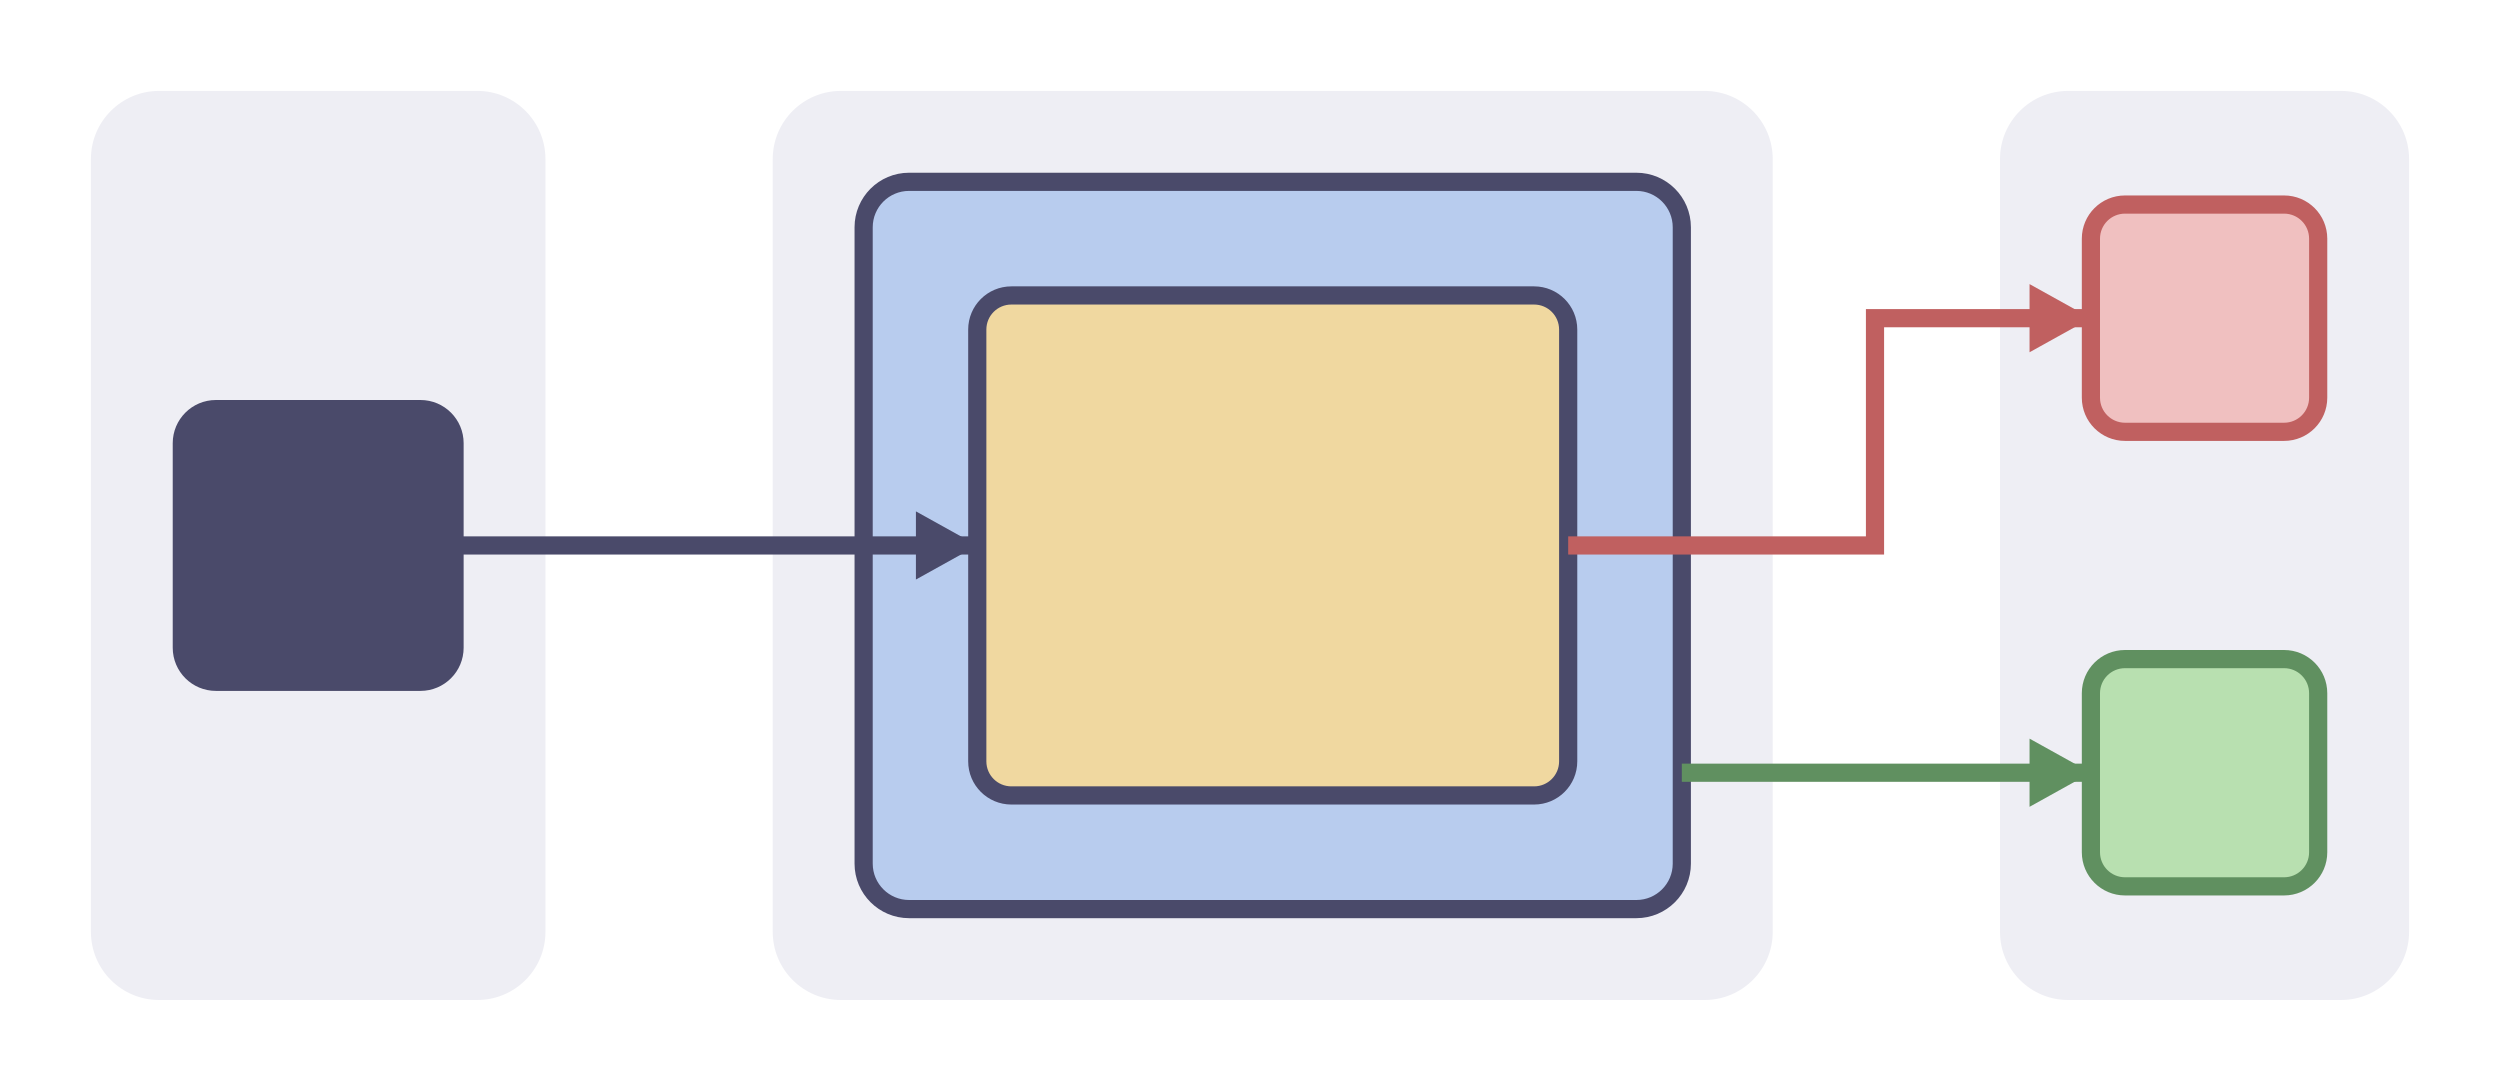
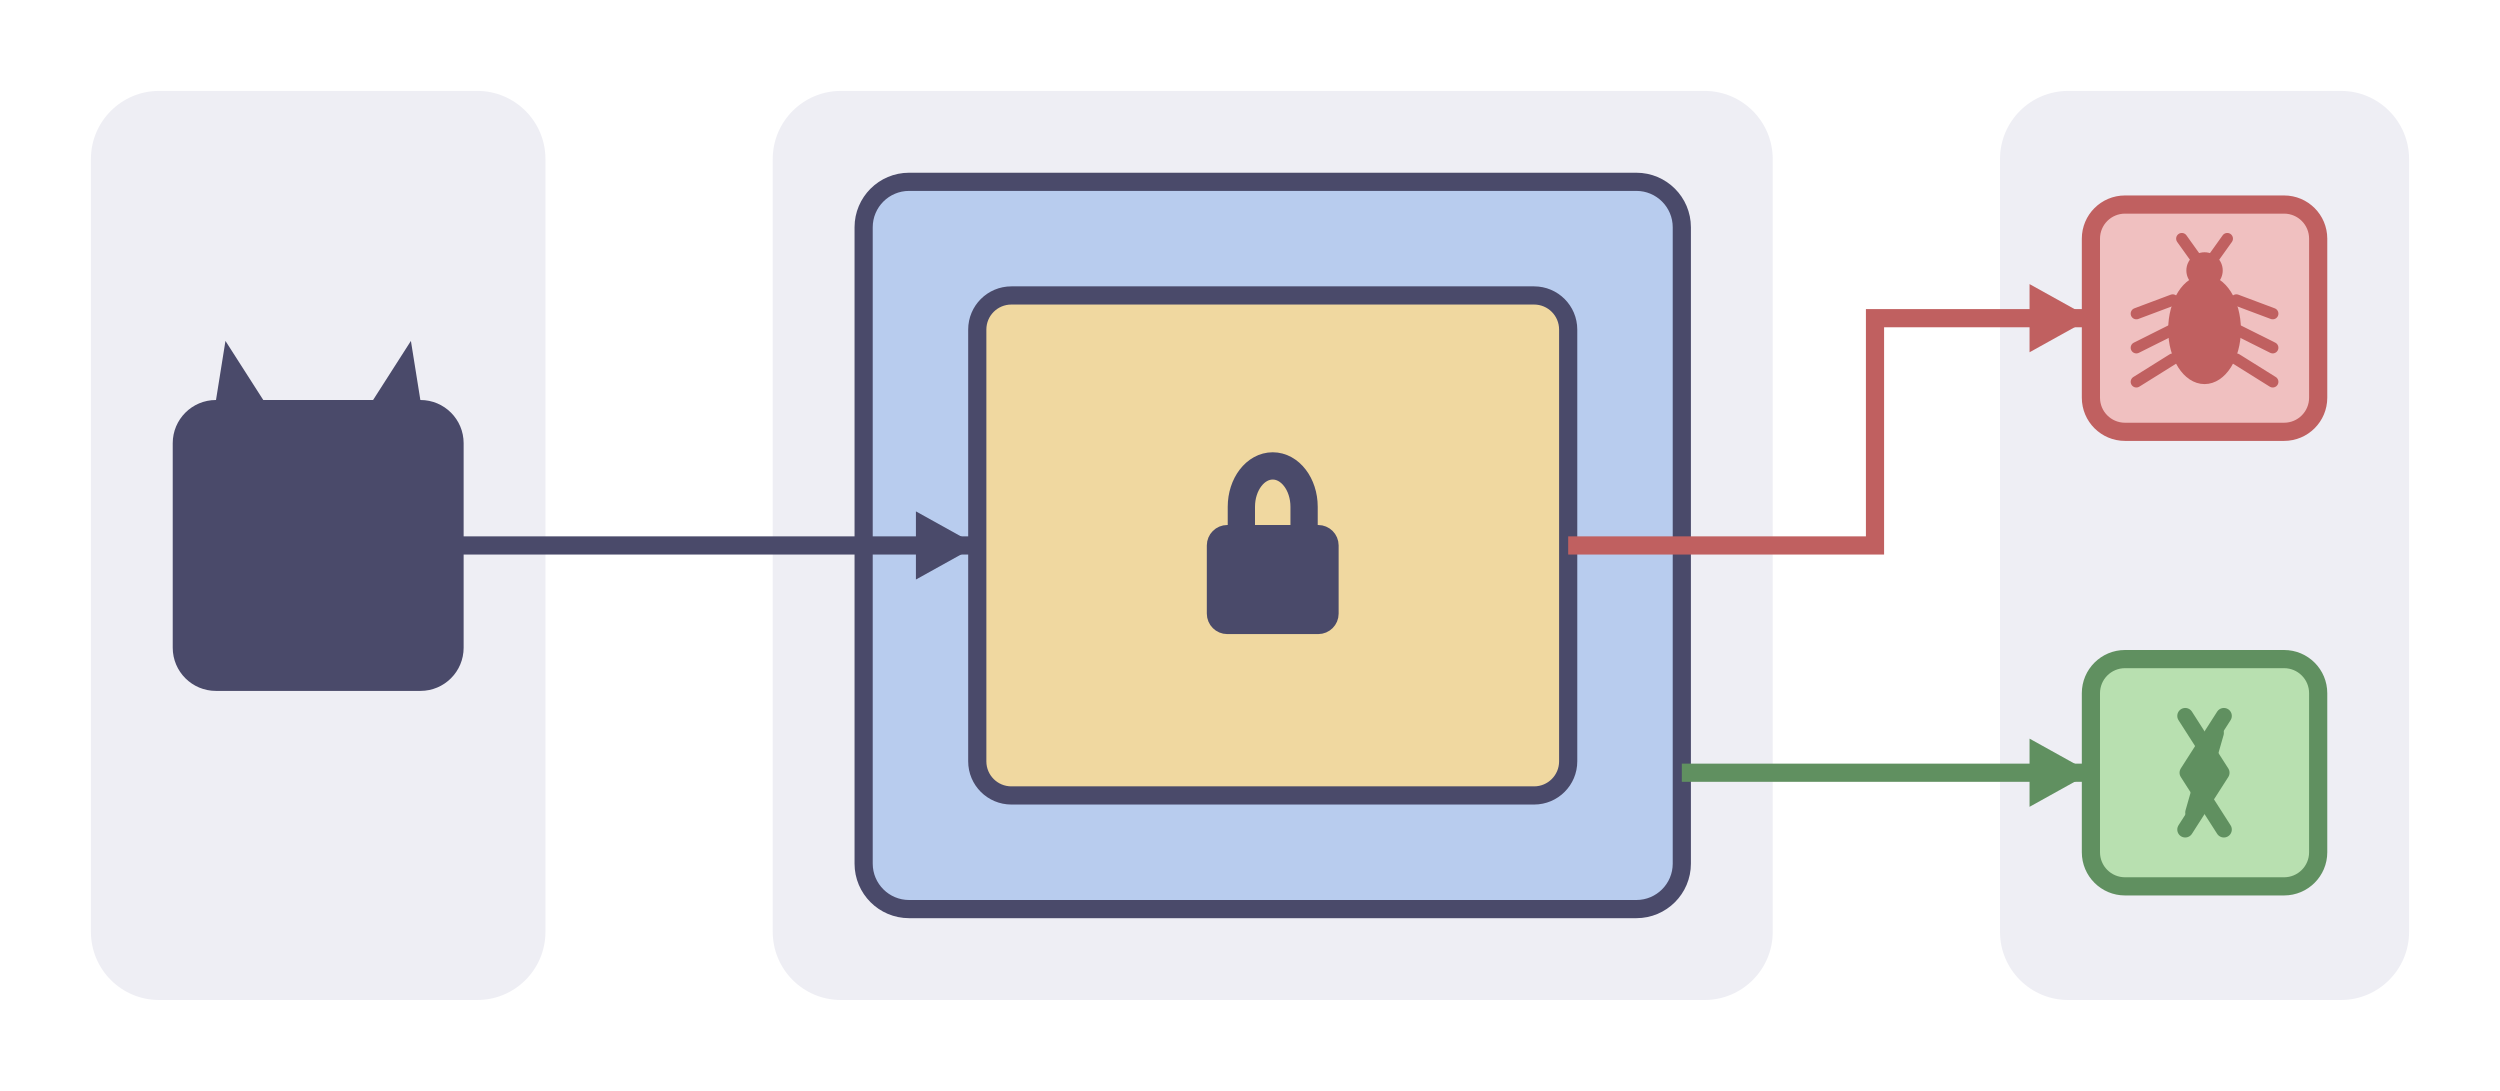
<svg xmlns="http://www.w3.org/2000/svg" viewBox="0 0 110 48">
  <rect x="4" y="4" width="20" height="40" rx="3" fill="#eeeef4" />
  <rect x="34" y="4" width="44" height="40" rx="3" fill="#eeeef4" />
  <rect x="88" y="4" width="18" height="40" rx="3" fill="#eeeef4" />
  <rect x="8" y="18.0" width="12" height="12" rx="1.5" fill="#4a4a6a" stroke="#4a4a6a" stroke-width="0.8" />
  <rect x="38" y="8" width="36" height="32" rx="2" fill="#b8ccee" stroke="#4a4a6a" stroke-width="0.8" />
  <rect x="43" y="13" width="26" height="22" rx="1.5" fill="#f0d8a0" stroke="#4a4a6a" stroke-width="0.8" />
  <rect x="92" y="9.0" width="10" height="10" rx="1.5" fill="#f0c0c0" stroke="#c06060" stroke-width="0.8" />
  <rect x="92" y="29.0" width="10" height="10" rx="1.5" fill="#b8e0b0" stroke="#609060" stroke-width="0.8" />
  <line x1="20" y1="24.0" x2="43" y2="24.0" stroke="#4a4a6a" stroke-width="0.8" />
  <polygon points="40.3,22.5 43,24.0 40.3,25.5" fill="#4a4a6a" />
  <polyline points="69,24.0 82.5,24.0 82.5,14.0 92,14.0" fill="none" stroke="#c06060" stroke-width="0.8" />
  <polygon points="89.3,12.5 92,14.0 89.3,15.5" fill="#c06060" />
  <polyline points="74,34.0 83.5,34.0 92,34.0" fill="none" stroke="#609060" stroke-width="0.8" />
  <polygon points="89.3,32.5 92,34.0 89.3,35.5" fill="#609060" />
+   <polygon points="9.44,18.0 9.92,15.0 11.84,18.0" fill="#4a4a6a" />
+   <polygon points="16.16,18.0 18.08,15.0 18.56,18.0" fill="#4a4a6a" />
+   <rect x="53.5" y="23.5" width="5.0" height="4.0" rx="0.5" fill="#4a4a6a" stroke="#4a4a6a" stroke-width="0.8" />
+   <path d="M54.62,23.5 L54.62,22.3 A1.38,1.8 0 0,1 57.38,22.3 L57.38,23.5" fill="none" stroke="#4a4a6a" stroke-width="1.2" stroke-linecap="round" />
+   <ellipse cx="97.0" cy="14.5" rx="1.4" ry="2.2" fill="#c06060" stroke="#c06060" stroke-width="0.4" />
+   <circle cx="97.0" cy="11.9" r="0.8" fill="#c06060" />
+   <line x1="95.6" y1="13.2" x2="94.0" y2="13.8" stroke="#c06060" stroke-width="0.5" stroke-linecap="round" />
+   <line x1="98.4" y1="13.2" x2="100.0" y2="13.8" stroke="#c06060" stroke-width="0.5" stroke-linecap="round" />
+   <line x1="95.6" y1="14.5" x2="94.0" y2="15.3" stroke="#c06060" stroke-width="0.5" stroke-linecap="round" />
+   <line x1="98.4" y1="14.5" x2="100.0" y2="15.3" stroke="#c06060" stroke-width="0.5" stroke-linecap="round" />
+   <line x1="95.6" y1="15.8" x2="94.0" y2="16.8" stroke="#c06060" stroke-width="0.5" stroke-linecap="round" />
+   <line x1="98.4" y1="15.8" x2="100.0" y2="16.8" stroke="#c06060" stroke-width="0.5" stroke-linecap="round" />
+   <line x1="97.0" y1="11.9" x2="96.0" y2="10.5" stroke="#c06060" stroke-width="0.5" stroke-linecap="round" />
+   <line x1="97.0" y1="11.9" x2="98.0" y2="10.5" stroke="#c06060" stroke-width="0.5" stroke-linecap="round" />
+   <polyline points="97.85,31.5 96.25,34.0 97.85,36.5" fill="none" stroke="#609060" stroke-width="0.7" stroke-linecap="round" stroke-linejoin="round" />
+   <polyline points="96.15,31.5 97.75,34.0 96.15,36.5" fill="none" stroke="#609060" stroke-width="0.7" stroke-linecap="round" stroke-linejoin="round" />
+   <line x1="97.5" y1="32.25" x2="96.5" y2="35.75" stroke="#609060" stroke-width="0.7" stroke-linecap="round" />
</svg>
